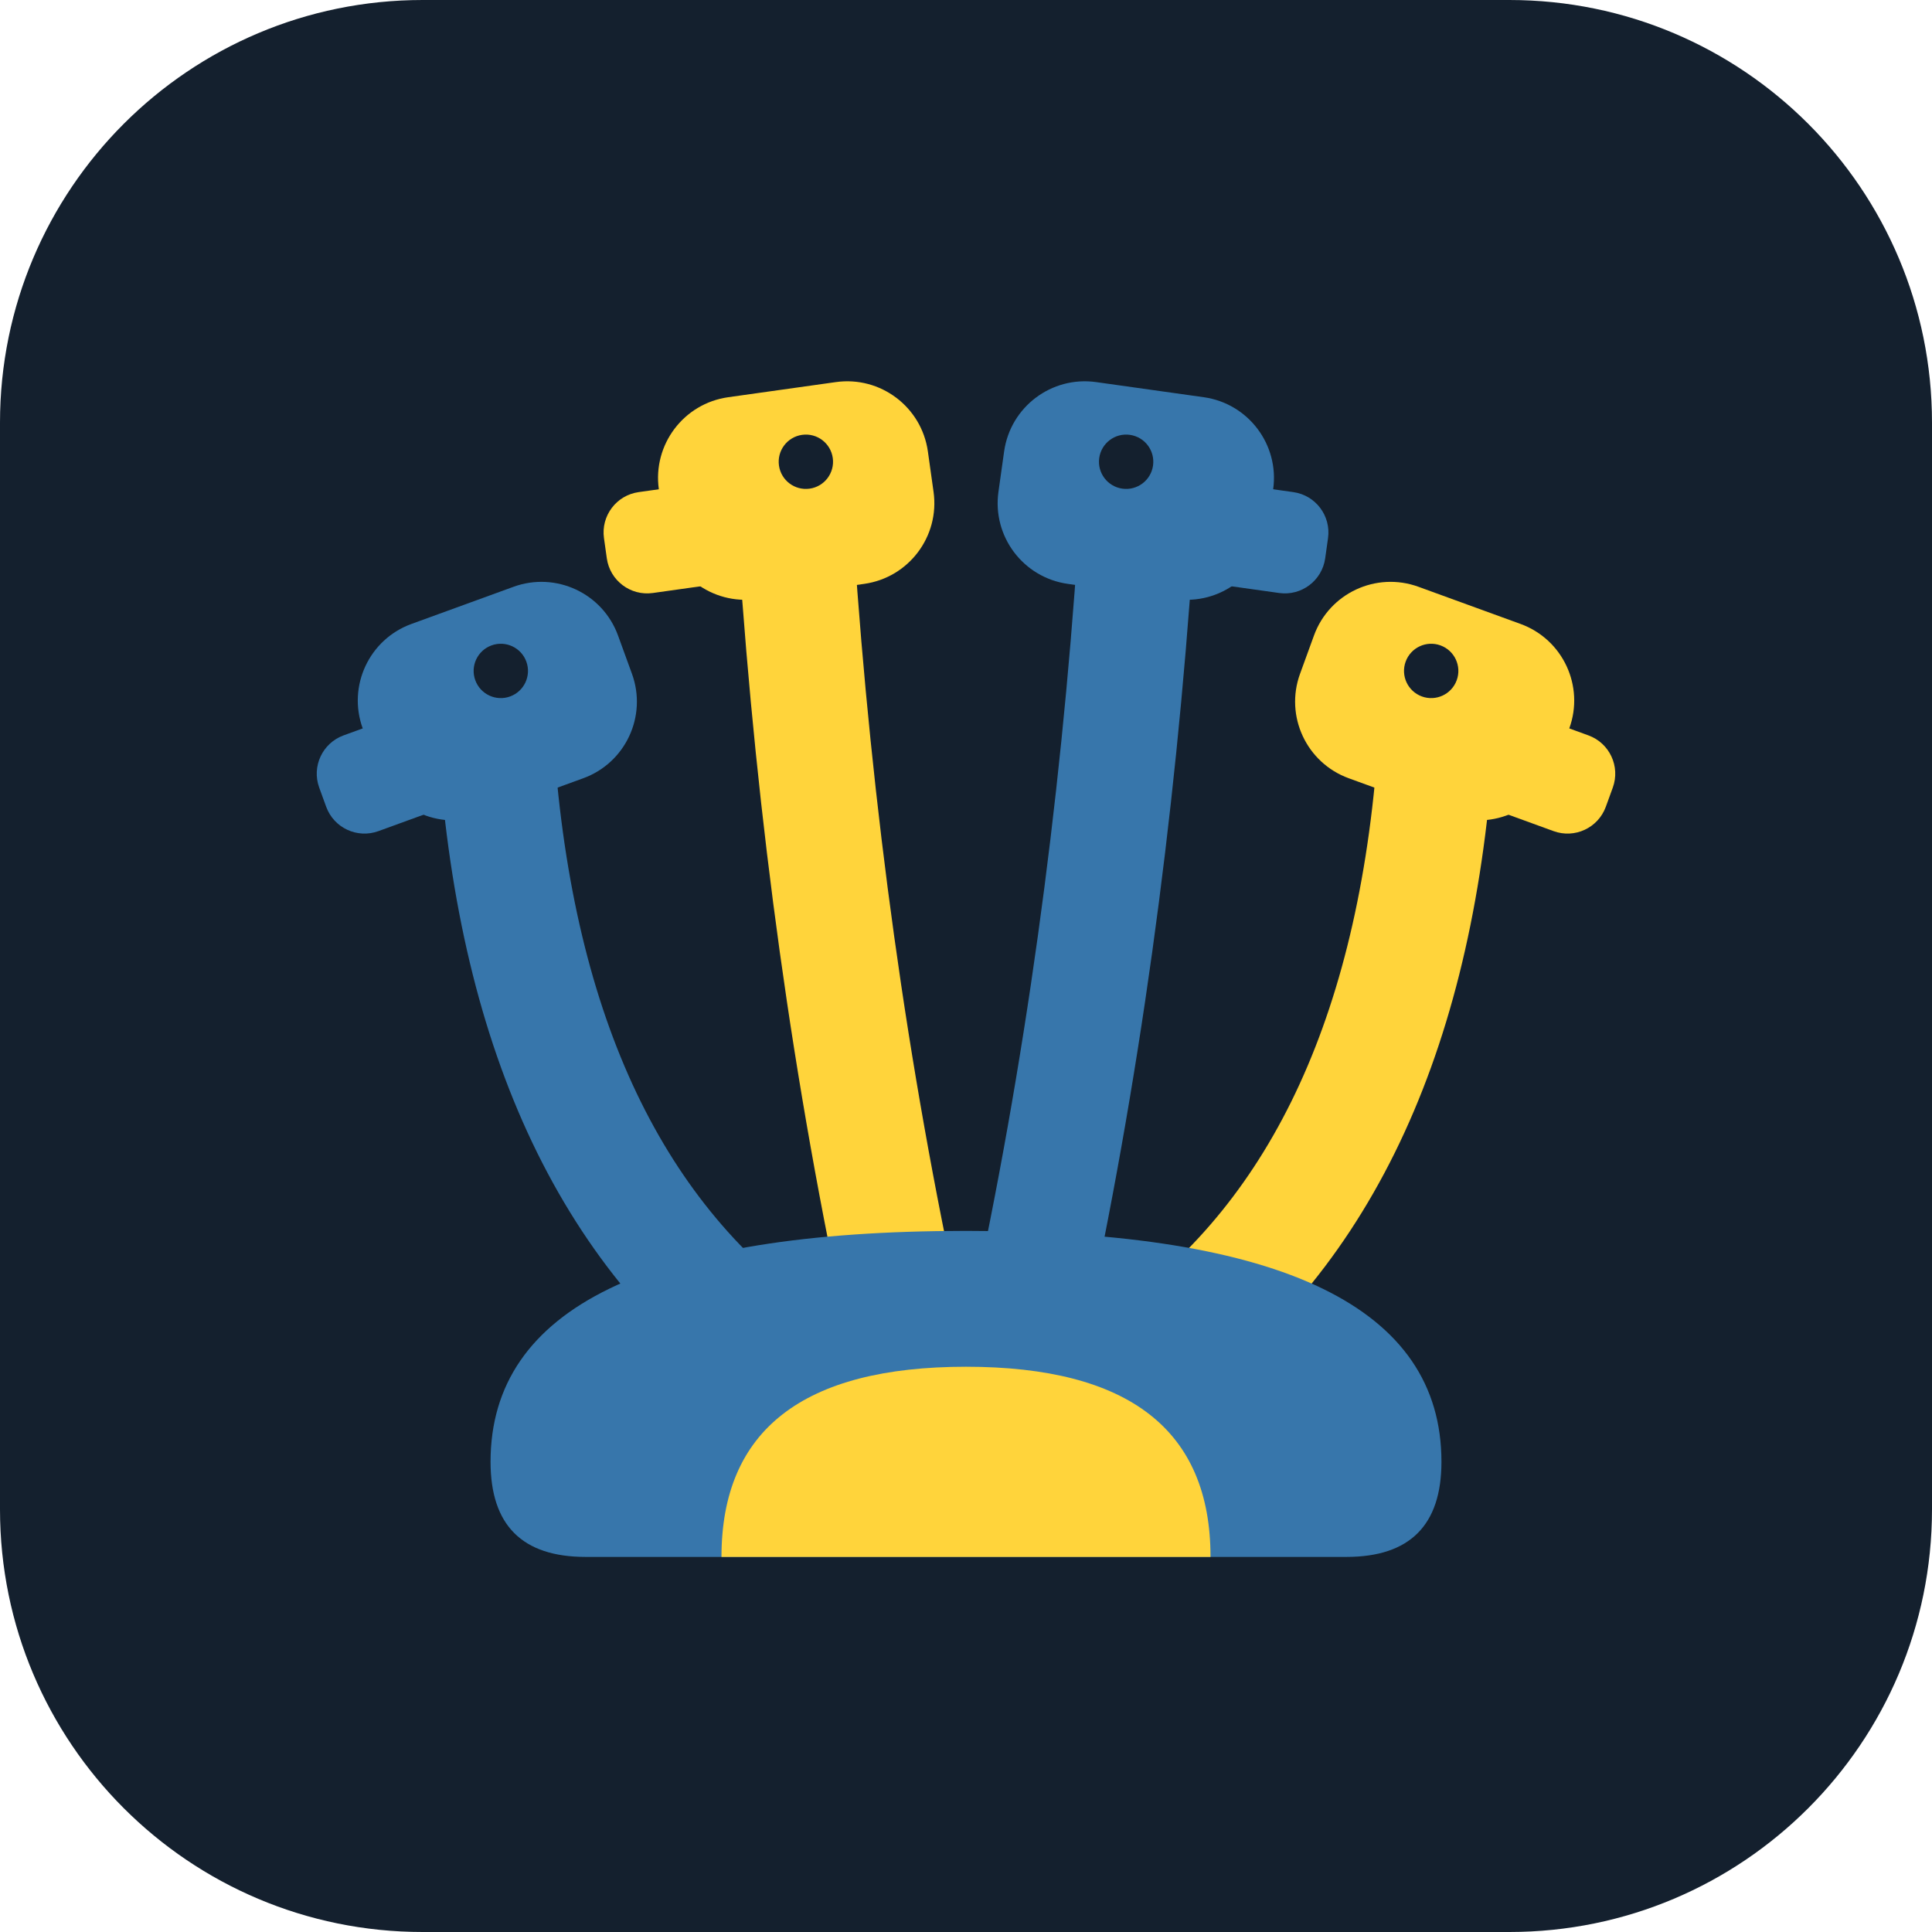
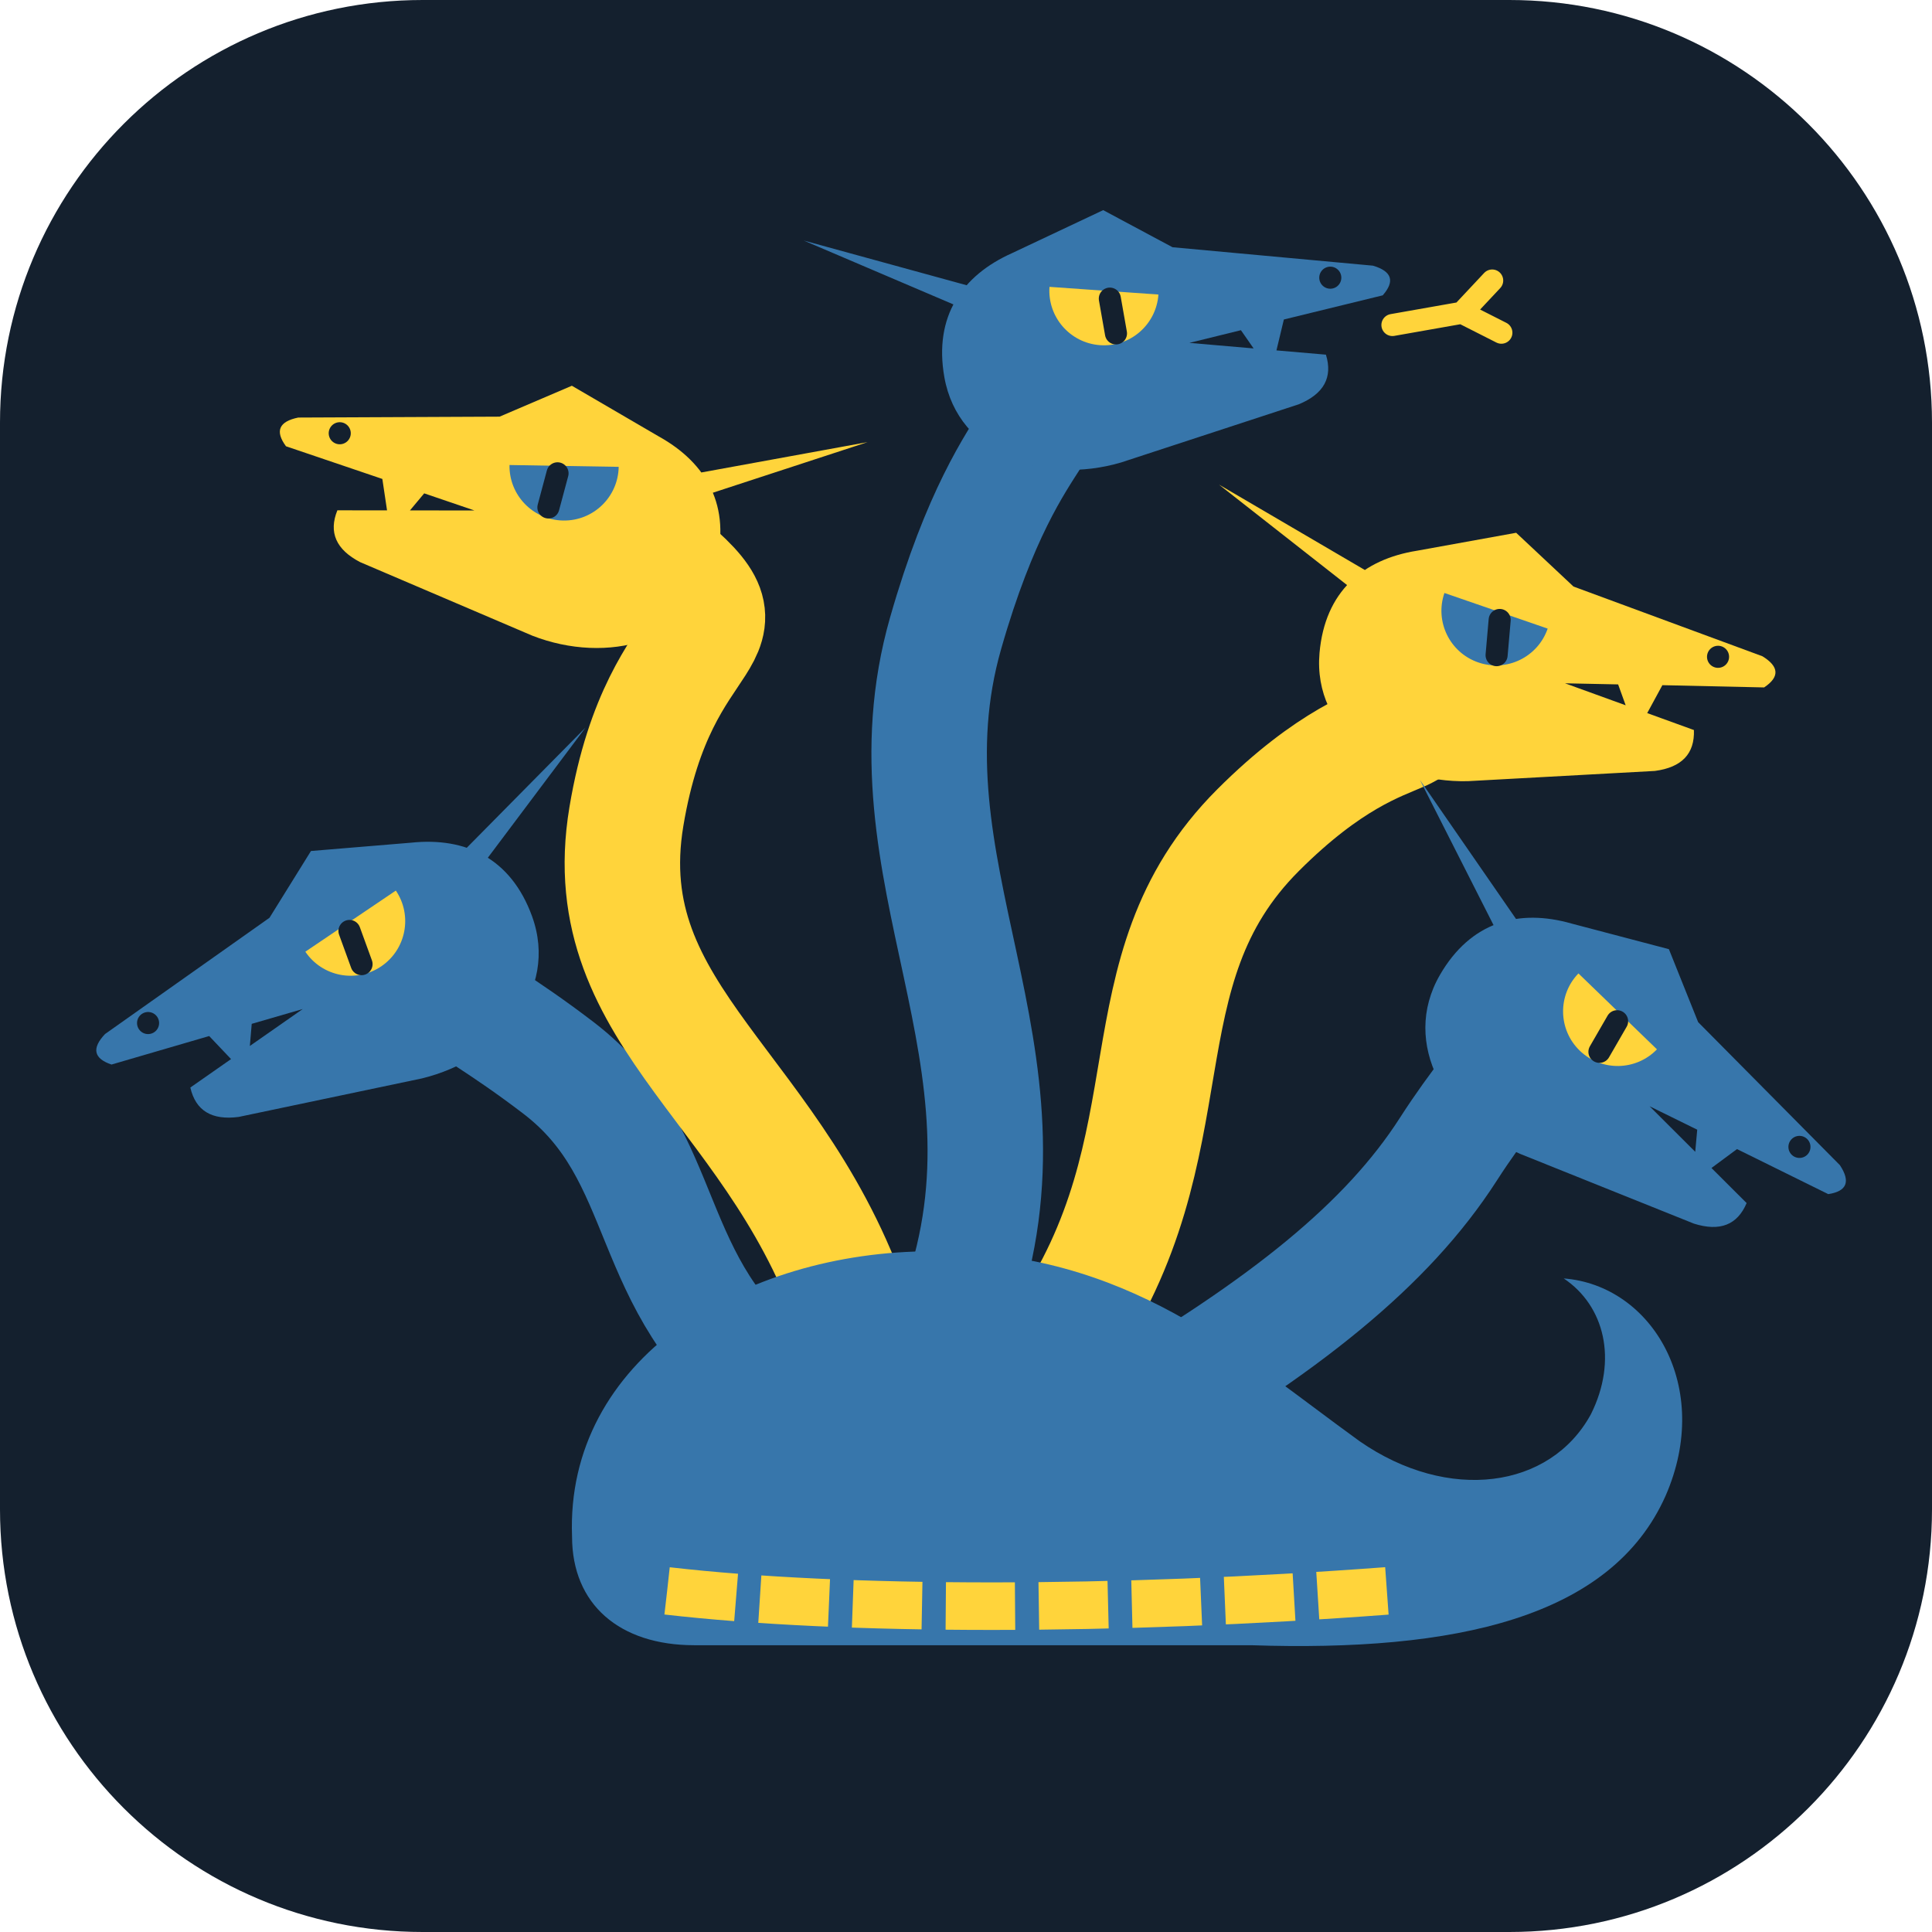
<svg xmlns="http://www.w3.org/2000/svg" viewBox="0 0 512 512">
  <rect width="512" height="512" rx="112" fill="#14202E" />
  <g transform="translate(25.6 25.6) scale(0.9)">
-     <g transform="translate(0 -18)">
-       <g fill="none" stroke-linecap="round" stroke-width="34">
-         <path d="M206 392 Q128 340 118 214" stroke="#3776AB" />
-         <path d="M238 380 Q214 270 206 150" stroke="#FFD43B" />
-         <path d="M274 380 Q298 270 306 150" stroke="#3776AB" />
-         <path d="M306 392 Q384 340 394 214" stroke="#FFD43B" />
+     <defs>
+       <path id="hydra-head" d="M-14 -2C-14-16-6-24 6-27L28-33 42-22 86-10Q92-7 87-3L64-1.5 59 10 54-.8 42 0 72 8Q73 16 64 18L22 24C4 26-14 16-14-2ZM6-8-40-38-2-20Z" />
+       <g id="hydra-eye">
+         <path d="M13-18 37-12A12 12 0 0 1 13-18Z" />
+         <path d="M26-13v8M76-9h0" stroke="#14202E" stroke-width="5" stroke-linecap="round" />
      </g>
-       <path d="M116 420 Q116 352 256 352 Q396 352 396 420 Q396 448 368 448 L144 448 Q116 448 116 420 Z" fill="#3776AB" />
-       <path d="M184 448 Q184 392 256 392 Q328 392 328 448 Z" fill="#FFD43B" />
-       <g>
-         <g transform="translate(118 196) rotate(-20)">
-           <rect x="-40" y="-30" width="80" height="60" rx="24" fill="#3776AB" />
-           <rect x="-58" y="-6" width="40" height="30" rx="12" fill="#3776AB" />
-           <circle cx="4" cy="-8" r="8" fill="#14202E" />
-         </g>
-         <g transform="translate(206 134) rotate(-8)">
-           <rect x="-40" y="-30" width="80" height="60" rx="24" fill="#FFD43B" />
-           <rect x="-58" y="-6" width="40" height="30" rx="12" fill="#FFD43B" />
-           <circle cx="4" cy="-8" r="8" fill="#14202E" />
-         </g>
-         <g transform="translate(306 134) rotate(8)">
-           <rect x="-40" y="-30" width="80" height="60" rx="24" fill="#3776AB" />
-           <rect x="18" y="-6" width="40" height="30" rx="12" fill="#3776AB" />
-           <circle cx="-4" cy="-8" r="8" fill="#14202E" />
-         </g>
-         <g transform="translate(394 196) rotate(20)">
-           <rect x="-40" y="-30" width="80" height="60" rx="24" fill="#FFD43B" />
-           <rect x="18" y="-6" width="40" height="30" rx="12" fill="#FFD43B" />
-           <circle cx="-4" cy="-8" r="8" fill="#14202E" />
-         </g>
+     </defs>
+     <g class="neck" style="transform-origin: 200px 380px">
+       <path d="M200 380C160 350 170 312 136 286S96 266 112 250" fill="none" stroke="#3776AB" stroke-width="34" stroke-linecap="round" />
+       <g transform="translate(112 250) scale(-1.3 1.3) rotate(20)">
+         <use href="#hydra-head" fill="#3776AB" />
+         <use href="#hydra-eye" fill="#FFD43B" />
      </g>
    </g>
+     <g class="neck" style="transform-origin: 224px 362px">
+       <path d="M224 362C202 292 146 272 156 212S198 162 166 136" fill="none" stroke="#FFD43B" stroke-width="34" stroke-linecap="round" />
+       <g transform="translate(164 136) scale(-1.3 1.3) rotate(-15)">
+         <use href="#hydra-head" fill="#FFD43B" />
+         <use href="#hydra-eye" fill="#3776AB" />
+       </g>
+     </g>
+     <g class="neck" style="transform-origin: 254px 356px">
+       <path d="M254 356C280 282 230 228 250 158S292 98 270 82" fill="none" stroke="#3776AB" stroke-width="34" stroke-linecap="round" />
+       <g transform="translate(268 82) scale(1.3) rotate(-10)">
+         <use href="#hydra-head" fill="#3776AB" />
+         <use href="#hydra-eye" fill="#FFD43B" />
+         <path d="M88 4h16l8-6m-8 6 8 6" fill="none" stroke="#FFD43B" stroke-width="5" stroke-linecap="round" stroke-linejoin="round" />
+       </g>
+     </g>
+     <g class="neck" style="transform-origin: 284px 366px">
+       <path d="M284 366C324 308 300 258 342 216S400 198 380 168" fill="none" stroke="#FFD43B" stroke-width="34" stroke-linecap="round" />
+       <g transform="translate(378 168) scale(1.3) rotate(5)">
+         <use href="#hydra-head" fill="#FFD43B" />
+         <use href="#hydra-eye" fill="#3776AB" />
+       </g>
+     </g>
+     <g class="neck" style="transform-origin: 302px 390px">
+       <path d="M302 390C350 362 380 338 398 310S426 280 412 270" fill="none" stroke="#3776AB" stroke-width="34" stroke-linecap="round" />
+       <g transform="translate(410 270) scale(1.3) rotate(30)">
+         <use href="#hydra-head" fill="#3776AB" />
+         <use href="#hydra-eye" fill="#FFD43B" />
+       </g>
+     </g>
+     <path d="M140 424C138 372 190 340 246 340 304 340 336 370 372 396 398 414 428 410 440 388 448 372 444 356 432 348 458 350 476 380 462 412 446 448 400 458 340 456H176C154 456 140 444 140 424Z" fill="#3776AB" />
+     <path d="M168 440C220 446 300 446 380 440" fill="none" stroke="#FFD43B" stroke-width="14" stroke-dasharray="20.4 7" />
  </g>
</svg>
